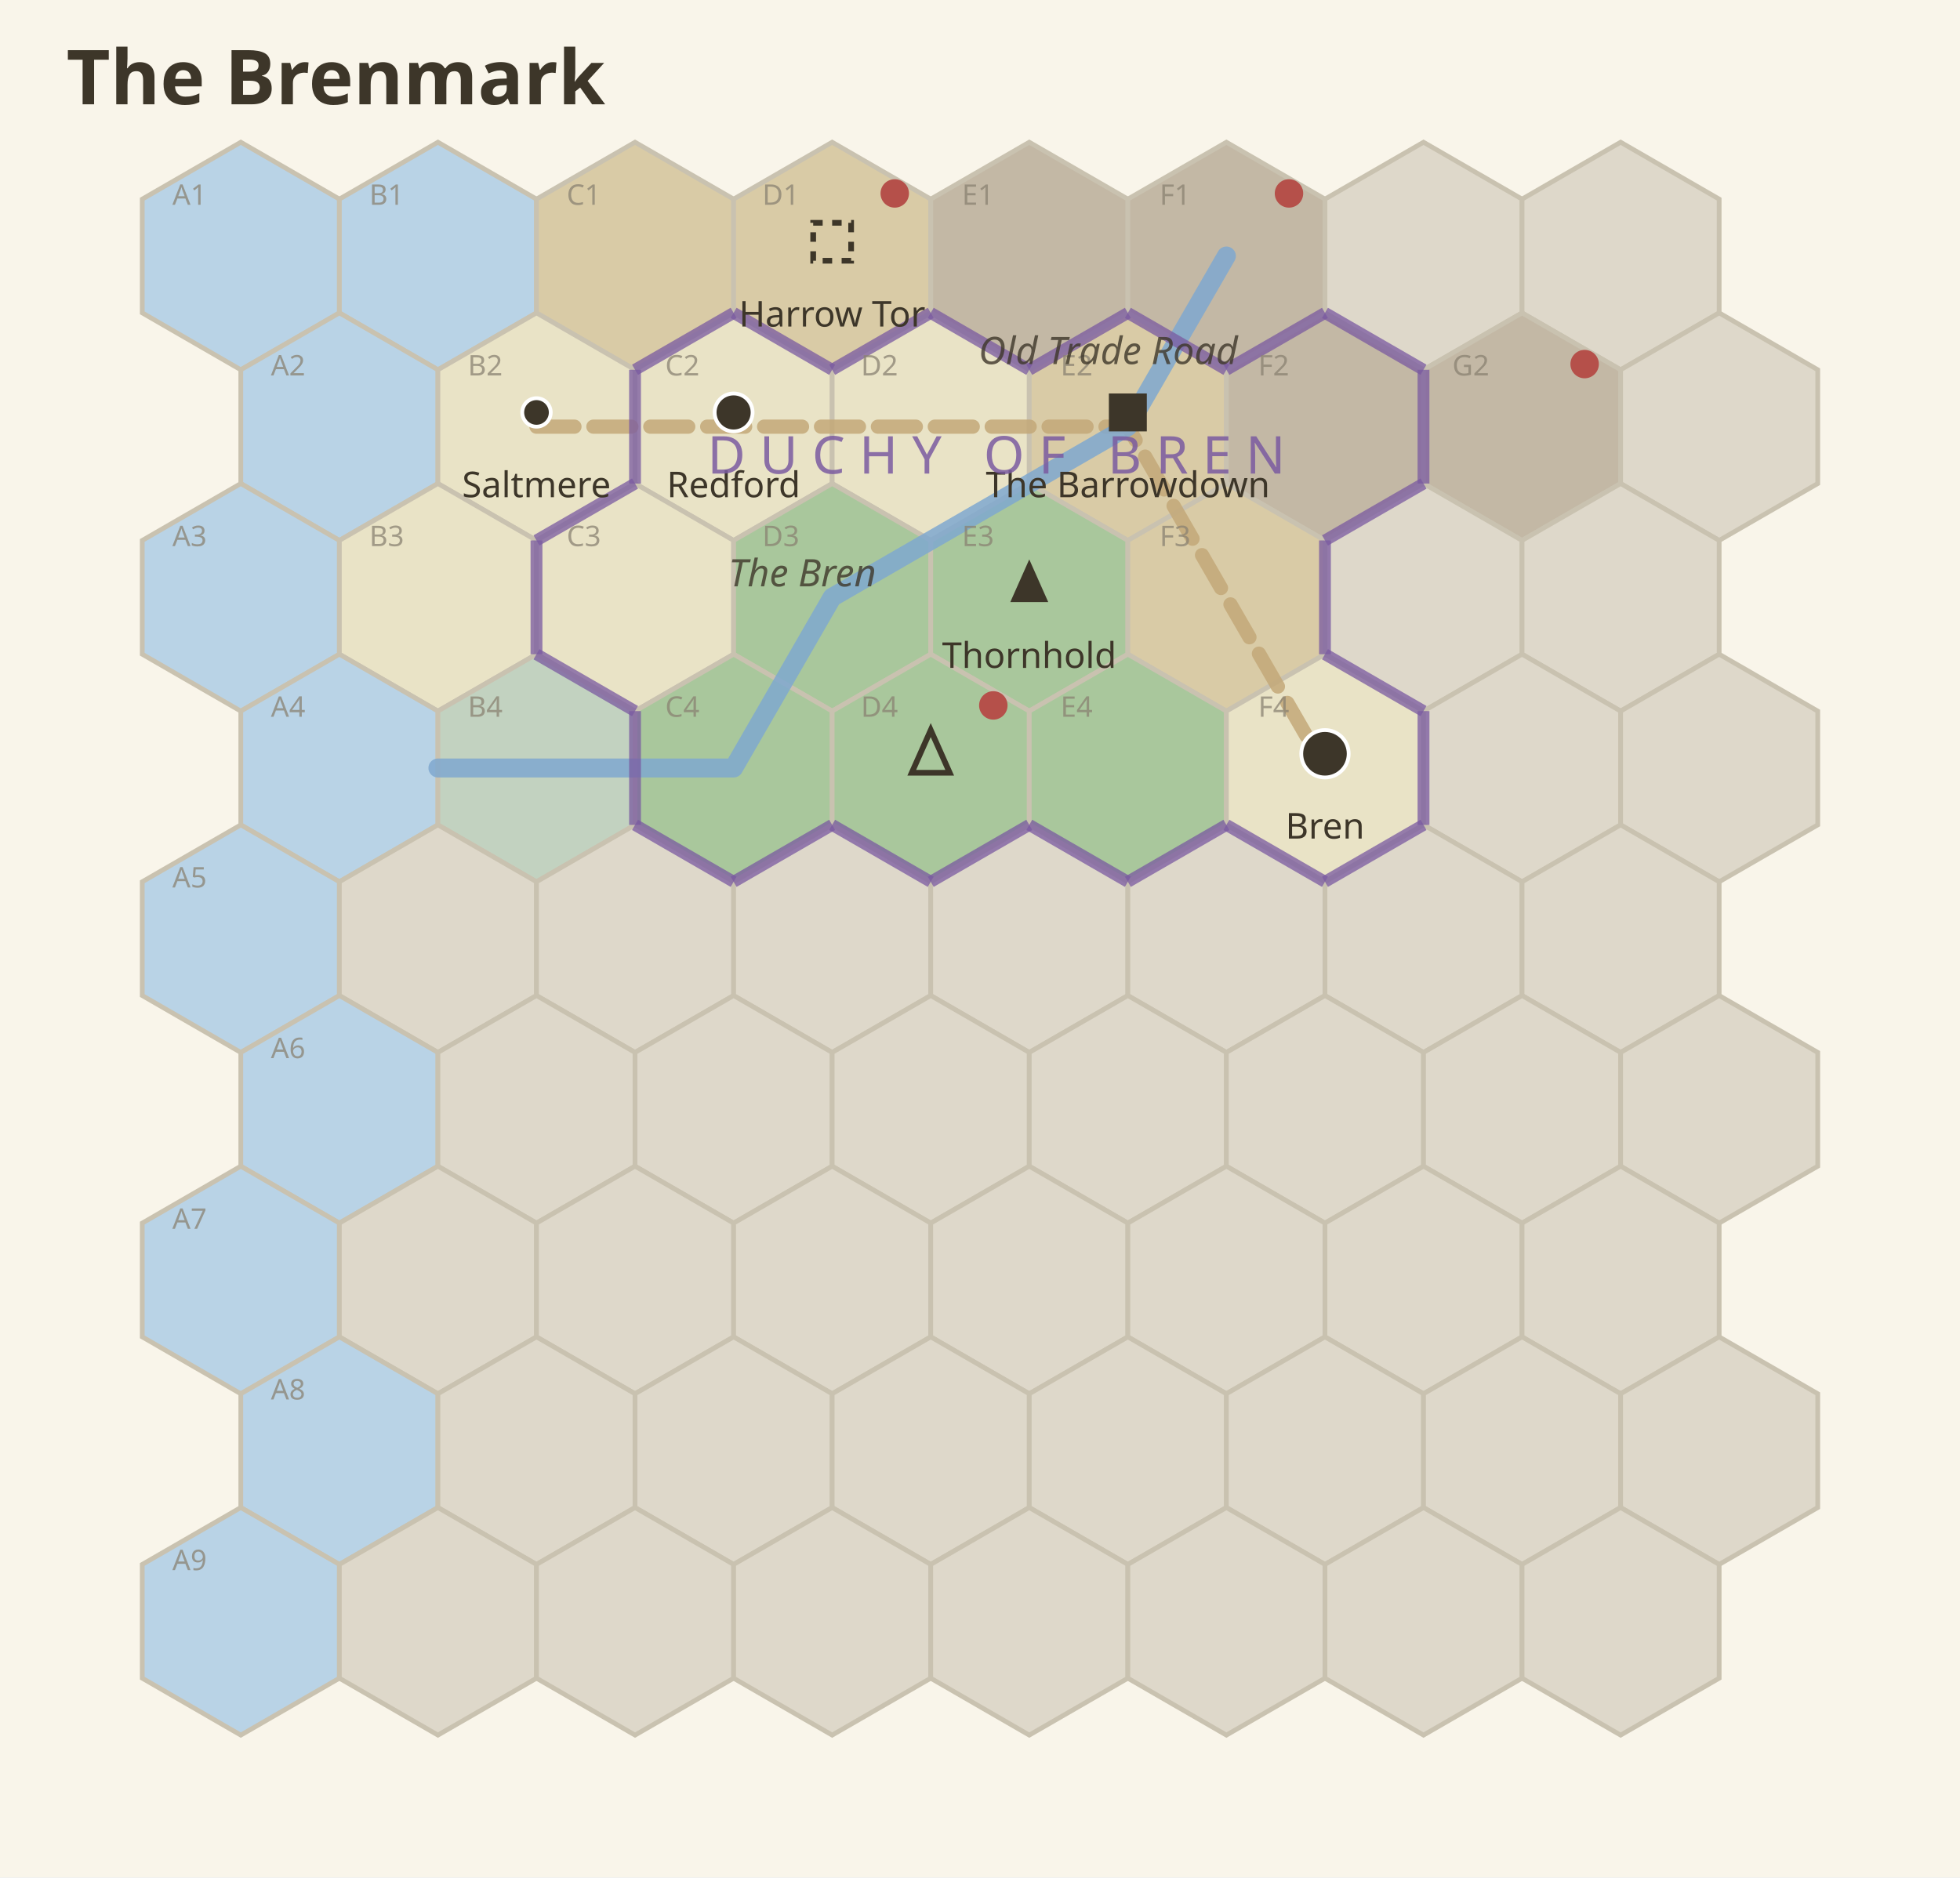
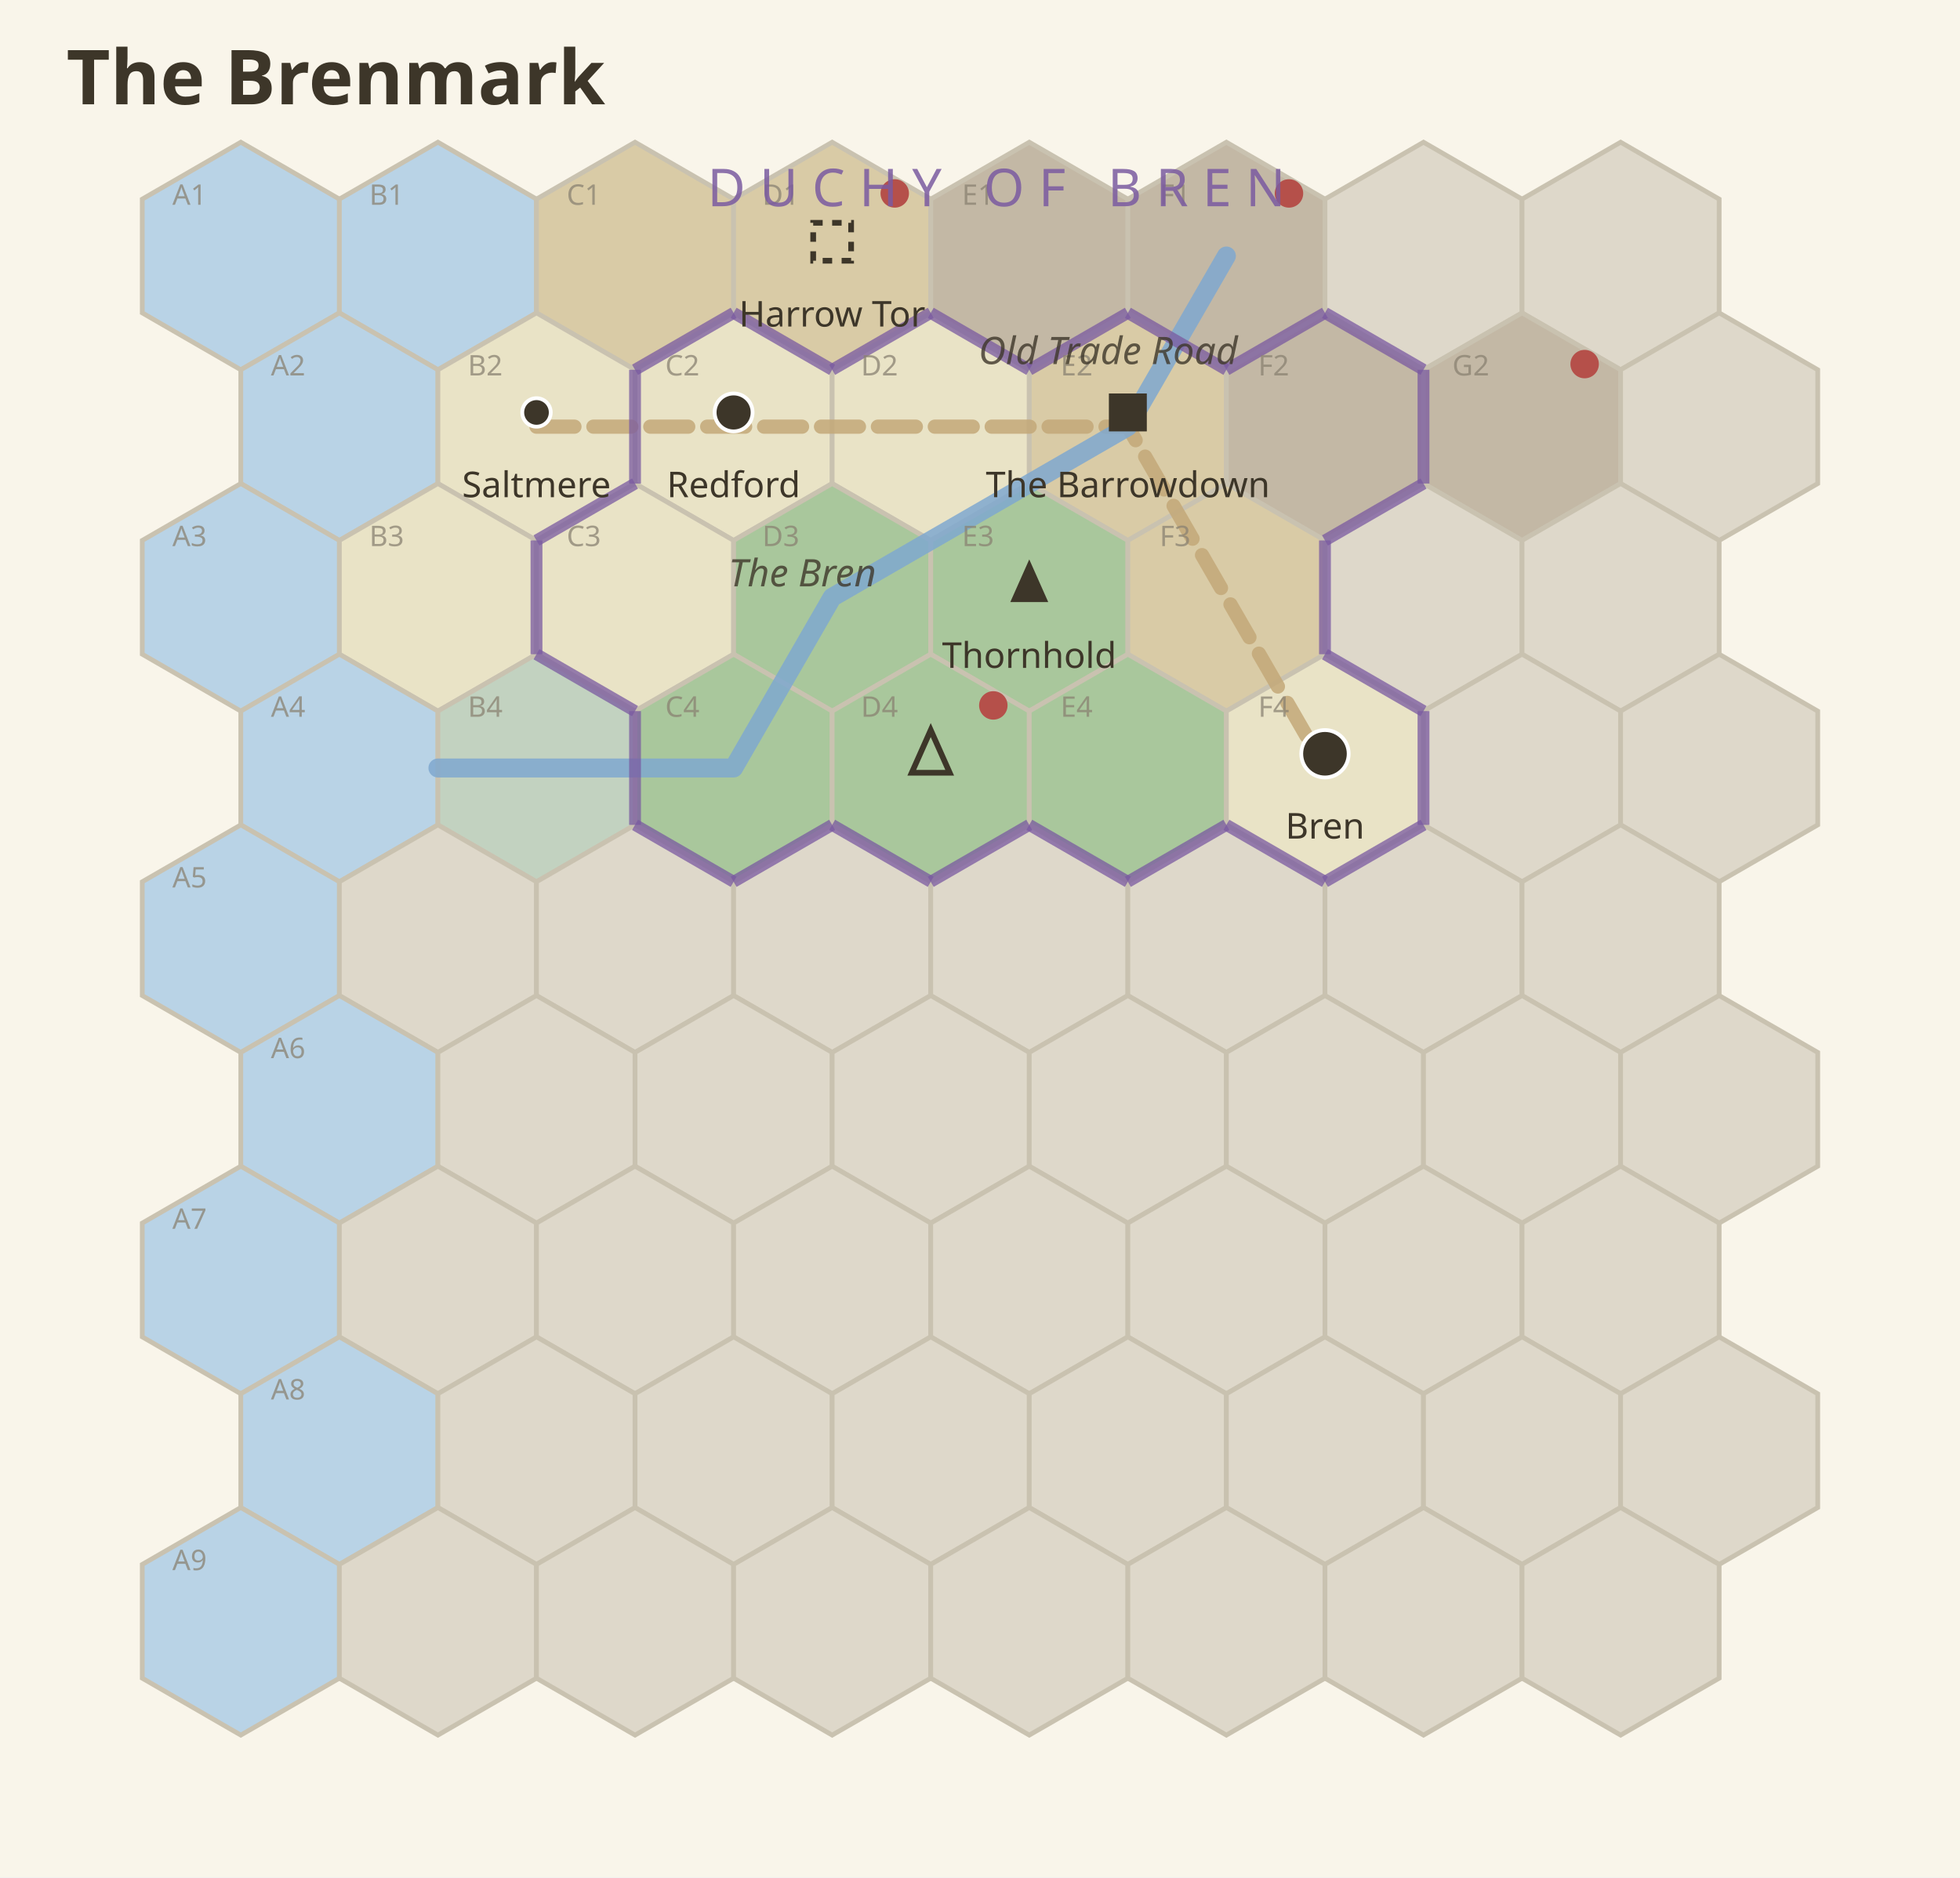
<svg xmlns="http://www.w3.org/2000/svg" viewBox="0 0 413.34 396" width="413.34" height="396" font-family="sans-serif">
  <rect x="0" y="0" width="413.34" height="396" fill="#f9f5ea" />
  <g>
    <polygon points="71.57,42 71.57,66 50.78,78 30,66 30,42 50.78,30" fill="#b9d3e6" stroke="#c9c2b0" stroke-width="1" />
  </g>
  <g>
    <polygon points="113.14,42 113.14,66 92.35,78 71.57,66 71.57,42 92.35,30" fill="#b9d3e6" stroke="#c9c2b0" stroke-width="1" />
  </g>
  <g>
    <polygon points="154.71,42 154.71,66 133.92,78 113.14,66 113.14,42 133.92,30" fill="#d9cba6" stroke="#c9c2b0" stroke-width="1" />
  </g>
  <g>
    <polygon points="196.28,42 196.28,66 175.49,78 154.71,66 154.71,42 175.49,30" fill="#d9cba6" stroke="#c9c2b0" stroke-width="1" />
  </g>
  <g>
    <polygon points="237.85,42 237.85,66 217.06,78 196.28,66 196.28,42 217.06,30" fill="#c3b8a5" stroke="#c9c2b0" stroke-width="1" />
  </g>
  <g>
    <polygon points="279.42,42 279.42,66 258.63,78 237.85,66 237.85,42 258.63,30" fill="#c3b8a5" stroke="#c9c2b0" stroke-width="1" />
  </g>
  <g>
    <polygon points="320.98,42 320.98,66 300.2,78 279.42,66 279.42,42 300.2,30" fill="#ded8ca" stroke="#c9c2b0" stroke-width="1" />
  </g>
  <g>
    <polygon points="362.55,42 362.55,66 341.77,78 320.98,66 320.98,42 341.77,30" fill="#ded8ca" stroke="#c9c2b0" stroke-width="1" />
  </g>
  <g>
    <polygon points="92.35,78 92.35,102 71.57,114 50.78,102 50.78,78 71.57,66" fill="#b9d3e6" stroke="#c9c2b0" stroke-width="1" />
  </g>
  <g>
    <polygon points="133.92,78 133.92,102 113.14,114 92.35,102 92.35,78 113.14,66" fill="#e9e3c6" stroke="#c9c2b0" stroke-width="1" />
  </g>
  <g>
    <polygon points="175.49,78 175.49,102 154.71,114 133.92,102 133.92,78 154.71,66" fill="#e9e3c6" stroke="#c9c2b0" stroke-width="1" />
  </g>
  <g>
    <polygon points="217.06,78 217.06,102 196.28,114 175.49,102 175.49,78 196.28,66" fill="#e9e3c6" stroke="#c9c2b0" stroke-width="1" />
  </g>
  <g>
    <polygon points="258.63,78 258.63,102 237.85,114 217.06,102 217.06,78 237.85,66" fill="#d9cba6" stroke="#c9c2b0" stroke-width="1" />
  </g>
  <g>
    <polygon points="300.2,78 300.2,102 279.42,114 258.63,102 258.63,78 279.42,66" fill="#c3b8a5" stroke="#c9c2b0" stroke-width="1" />
  </g>
  <g>
    <polygon points="341.77,78 341.77,102 320.98,114 300.2,102 300.2,78 320.98,66" fill="#c3b8a5" stroke="#c9c2b0" stroke-width="1" />
  </g>
  <g>
    <polygon points="383.34,78 383.34,102 362.55,114 341.77,102 341.77,78 362.55,66" fill="#ded8ca" stroke="#c9c2b0" stroke-width="1" />
  </g>
  <g>
    <polygon points="71.57,114 71.57,138 50.78,150 30,138 30,114 50.78,102" fill="#b9d3e6" stroke="#c9c2b0" stroke-width="1" />
  </g>
  <g>
    <polygon points="113.14,114 113.14,138 92.35,150 71.57,138 71.57,114 92.35,102" fill="#e9e3c6" stroke="#c9c2b0" stroke-width="1" />
  </g>
  <g>
    <polygon points="154.71,114 154.71,138 133.92,150 113.14,138 113.14,114 133.92,102" fill="#e9e3c6" stroke="#c9c2b0" stroke-width="1" />
  </g>
  <g>
    <polygon points="196.28,114 196.28,138 175.49,150 154.71,138 154.71,114 175.49,102" fill="#a9c79c" stroke="#c9c2b0" stroke-width="1" />
  </g>
  <g>
    <polygon points="237.85,114 237.85,138 217.06,150 196.28,138 196.28,114 217.06,102" fill="#a9c79c" stroke="#c9c2b0" stroke-width="1" />
  </g>
  <g>
    <polygon points="279.42,114 279.42,138 258.63,150 237.85,138 237.85,114 258.63,102" fill="#d9cba6" stroke="#c9c2b0" stroke-width="1" />
  </g>
  <g>
    <polygon points="320.98,114 320.98,138 300.2,150 279.42,138 279.42,114 300.2,102" fill="#ded8ca" stroke="#c9c2b0" stroke-width="1" />
  </g>
  <g>
    <polygon points="362.55,114 362.55,138 341.77,150 320.98,138 320.98,114 341.77,102" fill="#ded8ca" stroke="#c9c2b0" stroke-width="1" />
  </g>
  <g>
    <polygon points="92.35,150 92.35,174 71.57,186 50.78,174 50.78,150 71.57,138" fill="#b9d3e6" stroke="#c9c2b0" stroke-width="1" />
  </g>
  <g>
    <polygon points="133.92,150 133.92,174 113.14,186 92.35,174 92.35,150 113.14,138" fill="#c2d2c0" stroke="#c9c2b0" stroke-width="1" />
  </g>
  <g>
    <polygon points="175.49,150 175.49,174 154.71,186 133.92,174 133.92,150 154.71,138" fill="#a9c79c" stroke="#c9c2b0" stroke-width="1" />
  </g>
  <g>
    <polygon points="217.06,150 217.06,174 196.28,186 175.49,174 175.49,150 196.28,138" fill="#a9c79c" stroke="#c9c2b0" stroke-width="1" />
  </g>
  <g>
    <polygon points="258.63,150 258.63,174 237.85,186 217.06,174 217.06,150 237.85,138" fill="#a9c79c" stroke="#c9c2b0" stroke-width="1" />
  </g>
  <g>
    <polygon points="300.2,150 300.2,174 279.42,186 258.63,174 258.63,150 279.42,138" fill="#e9e3c6" stroke="#c9c2b0" stroke-width="1" />
  </g>
  <g>
    <polygon points="341.77,150 341.77,174 320.98,186 300.2,174 300.2,150 320.98,138" fill="#ded8ca" stroke="#c9c2b0" stroke-width="1" />
  </g>
  <g>
    <polygon points="383.34,150 383.34,174 362.55,186 341.77,174 341.77,150 362.55,138" fill="#ded8ca" stroke="#c9c2b0" stroke-width="1" />
  </g>
  <g>
    <polygon points="71.57,186 71.57,210 50.78,222 30,210 30,186 50.78,174" fill="#b9d3e6" stroke="#c9c2b0" stroke-width="1" />
  </g>
  <g>
    <polygon points="113.14,186 113.14,210 92.35,222 71.57,210 71.57,186 92.35,174" fill="#ded8ca" stroke="#c9c2b0" stroke-width="1" />
  </g>
  <g>
    <polygon points="154.71,186 154.71,210 133.92,222 113.14,210 113.14,186 133.92,174" fill="#ded8ca" stroke="#c9c2b0" stroke-width="1" />
  </g>
  <g>
    <polygon points="196.28,186 196.28,210 175.49,222 154.71,210 154.71,186 175.49,174" fill="#ded8ca" stroke="#c9c2b0" stroke-width="1" />
  </g>
  <g>
    <polygon points="237.85,186 237.85,210 217.06,222 196.28,210 196.28,186 217.06,174" fill="#ded8ca" stroke="#c9c2b0" stroke-width="1" />
  </g>
  <g>
    <polygon points="279.42,186 279.42,210 258.63,222 237.85,210 237.85,186 258.63,174" fill="#ded8ca" stroke="#c9c2b0" stroke-width="1" />
  </g>
  <g>
    <polygon points="320.98,186 320.98,210 300.2,222 279.42,210 279.42,186 300.2,174" fill="#ded8ca" stroke="#c9c2b0" stroke-width="1" />
  </g>
  <g>
    <polygon points="362.55,186 362.55,210 341.77,222 320.98,210 320.98,186 341.77,174" fill="#ded8ca" stroke="#c9c2b0" stroke-width="1" />
  </g>
  <g>
    <polygon points="92.35,222 92.35,246 71.57,258 50.78,246 50.78,222 71.57,210" fill="#b9d3e6" stroke="#c9c2b0" stroke-width="1" />
  </g>
  <g>
    <polygon points="133.92,222 133.92,246 113.14,258 92.35,246 92.35,222 113.14,210" fill="#ded8ca" stroke="#c9c2b0" stroke-width="1" />
  </g>
  <g>
    <polygon points="175.49,222 175.49,246 154.71,258 133.92,246 133.92,222 154.71,210" fill="#ded8ca" stroke="#c9c2b0" stroke-width="1" />
  </g>
  <g>
    <polygon points="217.06,222 217.06,246 196.28,258 175.49,246 175.49,222 196.28,210" fill="#ded8ca" stroke="#c9c2b0" stroke-width="1" />
  </g>
  <g>
    <polygon points="258.63,222 258.63,246 237.85,258 217.06,246 217.06,222 237.85,210" fill="#ded8ca" stroke="#c9c2b0" stroke-width="1" />
  </g>
  <g>
    <polygon points="300.2,222 300.2,246 279.42,258 258.63,246 258.63,222 279.42,210" fill="#ded8ca" stroke="#c9c2b0" stroke-width="1" />
  </g>
  <g>
    <polygon points="341.77,222 341.77,246 320.98,258 300.2,246 300.2,222 320.98,210" fill="#ded8ca" stroke="#c9c2b0" stroke-width="1" />
  </g>
  <g>
    <polygon points="383.34,222 383.34,246 362.55,258 341.77,246 341.77,222 362.55,210" fill="#ded8ca" stroke="#c9c2b0" stroke-width="1" />
  </g>
  <g>
    <polygon points="71.57,258 71.57,282 50.78,294 30,282 30,258 50.78,246" fill="#b9d3e6" stroke="#c9c2b0" stroke-width="1" />
  </g>
  <g>
    <polygon points="113.14,258 113.14,282 92.35,294 71.57,282 71.57,258 92.35,246" fill="#ded8ca" stroke="#c9c2b0" stroke-width="1" />
  </g>
  <g>
    <polygon points="154.71,258 154.71,282 133.92,294 113.14,282 113.14,258 133.92,246" fill="#ded8ca" stroke="#c9c2b0" stroke-width="1" />
  </g>
  <g>
    <polygon points="196.28,258 196.28,282 175.49,294 154.71,282 154.71,258 175.49,246" fill="#ded8ca" stroke="#c9c2b0" stroke-width="1" />
  </g>
  <g>
    <polygon points="237.85,258 237.85,282 217.06,294 196.28,282 196.28,258 217.06,246" fill="#ded8ca" stroke="#c9c2b0" stroke-width="1" />
  </g>
  <g>
    <polygon points="279.42,258 279.42,282 258.63,294 237.85,282 237.85,258 258.63,246" fill="#ded8ca" stroke="#c9c2b0" stroke-width="1" />
  </g>
  <g>
    <polygon points="320.98,258 320.98,282 300.2,294 279.42,282 279.42,258 300.2,246" fill="#ded8ca" stroke="#c9c2b0" stroke-width="1" />
  </g>
  <g>
    <polygon points="362.55,258 362.55,282 341.77,294 320.98,282 320.98,258 341.77,246" fill="#ded8ca" stroke="#c9c2b0" stroke-width="1" />
  </g>
  <g>
    <polygon points="92.35,294 92.35,318 71.57,330 50.78,318 50.78,294 71.57,282" fill="#b9d3e6" stroke="#c9c2b0" stroke-width="1" />
  </g>
  <g>
    <polygon points="133.92,294 133.92,318 113.14,330 92.35,318 92.35,294 113.14,282" fill="#ded8ca" stroke="#c9c2b0" stroke-width="1" />
  </g>
  <g>
    <polygon points="175.49,294 175.49,318 154.71,330 133.92,318 133.92,294 154.71,282" fill="#ded8ca" stroke="#c9c2b0" stroke-width="1" />
  </g>
  <g>
    <polygon points="217.06,294 217.06,318 196.28,330 175.49,318 175.49,294 196.28,282" fill="#ded8ca" stroke="#c9c2b0" stroke-width="1" />
  </g>
  <g>
    <polygon points="258.63,294 258.63,318 237.85,330 217.06,318 217.06,294 237.85,282" fill="#ded8ca" stroke="#c9c2b0" stroke-width="1" />
  </g>
  <g>
    <polygon points="300.2,294 300.2,318 279.42,330 258.63,318 258.63,294 279.42,282" fill="#ded8ca" stroke="#c9c2b0" stroke-width="1" />
  </g>
  <g>
    <polygon points="341.77,294 341.77,318 320.98,330 300.2,318 300.2,294 320.98,282" fill="#ded8ca" stroke="#c9c2b0" stroke-width="1" />
  </g>
  <g>
    <polygon points="383.34,294 383.34,318 362.55,330 341.77,318 341.77,294 362.55,282" fill="#ded8ca" stroke="#c9c2b0" stroke-width="1" />
  </g>
  <g>
    <polygon points="71.57,330 71.57,354 50.78,366 30,354 30,330 50.78,318" fill="#b9d3e6" stroke="#c9c2b0" stroke-width="1" />
  </g>
  <g>
    <polygon points="113.14,330 113.14,354 92.35,366 71.57,354 71.57,330 92.35,318" fill="#ded8ca" stroke="#c9c2b0" stroke-width="1" />
  </g>
  <g>
    <polygon points="154.71,330 154.71,354 133.92,366 113.14,354 113.14,330 133.92,318" fill="#ded8ca" stroke="#c9c2b0" stroke-width="1" />
  </g>
  <g>
    <polygon points="196.28,330 196.28,354 175.49,366 154.71,354 154.71,330 175.49,318" fill="#ded8ca" stroke="#c9c2b0" stroke-width="1" />
  </g>
  <g>
    <polygon points="237.85,330 237.85,354 217.06,366 196.28,354 196.28,330 217.06,318" fill="#ded8ca" stroke="#c9c2b0" stroke-width="1" />
  </g>
  <g>
    <polygon points="279.42,330 279.42,354 258.63,366 237.85,354 237.85,330 258.63,318" fill="#ded8ca" stroke="#c9c2b0" stroke-width="1" />
  </g>
  <g>
    <polygon points="320.98,330 320.98,354 300.2,366 279.42,354 279.42,330 300.2,318" fill="#ded8ca" stroke="#c9c2b0" stroke-width="1" />
  </g>
  <g>
    <polygon points="362.55,330 362.55,354 341.77,366 320.98,354 320.98,330 341.77,318" fill="#ded8ca" stroke="#c9c2b0" stroke-width="1" />
  </g>
  <g id="cd-the-brenmark-old-trade-road">
    <polyline points="113.14,90 154.71,90 196.28,90 237.85,90 258.63,126 279.42,162" fill="none" stroke="#c3a878" stroke-width="3" stroke-dasharray="8 4" stroke-linejoin="round" stroke-linecap="round" opacity="0.85" />
  </g>
  <g id="cd-the-brenmark-the-bren">
    <polyline points="258.63,54 237.85,90 175.49,126 154.71,162 113.14,162 92.35,162" fill="none" stroke="#7fa8cf" stroke-width="4" stroke-linejoin="round" stroke-linecap="round" opacity="0.85" />
  </g>
  <g id="cd-the-brenmark-duchy-of-bren">
    <line x1="133.92" y1="102" x2="133.92" y2="78" stroke="#7a5aa0" stroke-width="2.5" opacity="0.75" />
    <line x1="133.92" y1="78" x2="154.71" y2="66" stroke="#7a5aa0" stroke-width="2.5" opacity="0.75" />
    <line x1="154.71" y1="66" x2="175.49" y2="78" stroke="#7a5aa0" stroke-width="2.5" opacity="0.75" />
    <line x1="133.92" y1="150" x2="113.14" y2="138" stroke="#7a5aa0" stroke-width="2.5" opacity="0.75" />
    <line x1="113.14" y1="138" x2="113.14" y2="114" stroke="#7a5aa0" stroke-width="2.5" opacity="0.75" />
    <line x1="113.14" y1="114" x2="133.92" y2="102" stroke="#7a5aa0" stroke-width="2.5" opacity="0.75" />
    <line x1="175.49" y1="174" x2="154.71" y2="186" stroke="#7a5aa0" stroke-width="2.5" opacity="0.75" />
    <line x1="154.71" y1="186" x2="133.92" y2="174" stroke="#7a5aa0" stroke-width="2.5" opacity="0.75" />
    <line x1="133.92" y1="174" x2="133.92" y2="150" stroke="#7a5aa0" stroke-width="2.5" opacity="0.75" />
    <line x1="175.49" y1="78" x2="196.28" y2="66" stroke="#7a5aa0" stroke-width="2.5" opacity="0.75" />
    <line x1="196.28" y1="66" x2="217.06" y2="78" stroke="#7a5aa0" stroke-width="2.5" opacity="0.75" />
    <line x1="217.06" y1="174" x2="196.28" y2="186" stroke="#7a5aa0" stroke-width="2.5" opacity="0.75" />
    <line x1="196.28" y1="186" x2="175.49" y2="174" stroke="#7a5aa0" stroke-width="2.5" opacity="0.75" />
    <line x1="217.06" y1="78" x2="237.85" y2="66" stroke="#7a5aa0" stroke-width="2.5" opacity="0.75" />
    <line x1="237.85" y1="66" x2="258.63" y2="78" stroke="#7a5aa0" stroke-width="2.5" opacity="0.75" />
    <line x1="258.63" y1="174" x2="237.85" y2="186" stroke="#7a5aa0" stroke-width="2.5" opacity="0.75" />
    <line x1="237.85" y1="186" x2="217.06" y2="174" stroke="#7a5aa0" stroke-width="2.5" opacity="0.75" />
    <line x1="300.2" y1="78" x2="300.2" y2="102" stroke="#7a5aa0" stroke-width="2.5" opacity="0.75" />
    <line x1="300.2" y1="102" x2="279.42" y2="114" stroke="#7a5aa0" stroke-width="2.5" opacity="0.75" />
    <line x1="258.63" y1="78" x2="279.42" y2="66" stroke="#7a5aa0" stroke-width="2.5" opacity="0.75" />
    <line x1="279.42" y1="66" x2="300.2" y2="78" stroke="#7a5aa0" stroke-width="2.5" opacity="0.75" />
    <line x1="279.42" y1="114" x2="279.42" y2="138" stroke="#7a5aa0" stroke-width="2.5" opacity="0.75" />
    <line x1="300.2" y1="150" x2="300.2" y2="174" stroke="#7a5aa0" stroke-width="2.5" opacity="0.75" />
    <line x1="300.2" y1="174" x2="279.42" y2="186" stroke="#7a5aa0" stroke-width="2.5" opacity="0.75" />
    <line x1="279.42" y1="186" x2="258.63" y2="174" stroke="#7a5aa0" stroke-width="2.5" opacity="0.75" />
    <line x1="279.42" y1="138" x2="300.2" y2="150" stroke="#7a5aa0" stroke-width="2.5" opacity="0.75" />
  </g>
  <rect x="171.49" y="47" width="8" height="8" fill="none" stroke="#3d3629" stroke-width="1.2" stroke-dasharray="2 2" />
  <circle cx="188.69" cy="40.8" r="3" fill="#b5504a" />
  <circle cx="271.83" cy="40.8" r="3" fill="#b5504a" />
  <circle cx="113.14" cy="87" r="3" fill="#3d3629" stroke="#fff" stroke-width="0.8" />
  <circle cx="154.71" cy="87" r="4" fill="#3d3629" stroke="#fff" stroke-width="0.8" />
  <rect x="233.85" y="83" width="8" height="8" fill="#3d3629" />
  <circle cx="334.18" cy="76.8" r="3" fill="#b5504a" />
  <polygon points="213.06,127 221.06,127 217.06,118" fill="#3d3629" />
  <polygon points="192.28,163 200.28,163 196.28,154" fill="none" stroke="#3d3629" stroke-width="1.2" />
  <circle cx="209.48" cy="148.8" r="3" fill="#b5504a" />
  <circle cx="279.42" cy="159" r="5" fill="#3d3629" stroke="#fff" stroke-width="0.8" />
  <text x="39.98" y="43.2" font-size="6" fill="#8a8272" opacity="0.75" text-anchor="middle" font-family="sans-serif">A1</text>
  <text x="81.55" y="43.2" font-size="6" fill="#8a8272" opacity="0.75" text-anchor="middle" font-family="sans-serif">B1</text>
  <text x="123.12" y="43.2" font-size="6" fill="#8a8272" opacity="0.75" text-anchor="middle" font-family="sans-serif">C1</text>
  <g id="cd-the-brenmark-harrow-tor">
    <text x="175.49" y="68.88" font-size="7.5" fill="#3d3629" text-anchor="middle" font-family="sans-serif">Harrow Tor</text>
  </g>
  <text x="164.68" y="43.2" font-size="6" fill="#8a8272" opacity="0.75" text-anchor="middle" font-family="sans-serif">D1</text>
  <text x="206.25" y="43.2" font-size="6" fill="#8a8272" opacity="0.75" text-anchor="middle" font-family="sans-serif">E1</text>
  <text x="247.82" y="43.2" font-size="6" fill="#8a8272" opacity="0.75" text-anchor="middle" font-family="sans-serif">F1</text>
  <text x="60.76" y="79.2" font-size="6" fill="#8a8272" opacity="0.75" text-anchor="middle" font-family="sans-serif">A2</text>
  <g id="cd-the-brenmark-saltmere">
    <text x="113.14" y="104.88" font-size="7.5" fill="#3d3629" text-anchor="middle" font-family="sans-serif">Saltmere</text>
  </g>
  <text x="102.33" y="79.2" font-size="6" fill="#8a8272" opacity="0.75" text-anchor="middle" font-family="sans-serif">B2</text>
  <g id="cd-the-brenmark-redford">
    <text x="154.71" y="104.88" font-size="7.5" fill="#3d3629" text-anchor="middle" font-family="sans-serif">Redford</text>
  </g>
  <text x="143.9" y="79.2" font-size="6" fill="#8a8272" opacity="0.75" text-anchor="middle" font-family="sans-serif">C2</text>
  <text x="185.47" y="79.2" font-size="6" fill="#8a8272" opacity="0.75" text-anchor="middle" font-family="sans-serif">D2</text>
  <g id="cd-the-brenmark-the-barrowdown">
    <text x="237.85" y="104.88" font-size="7.5" fill="#3d3629" text-anchor="middle" font-family="sans-serif">The Barrowdown</text>
  </g>
  <text x="227.04" y="79.2" font-size="6" fill="#8a8272" opacity="0.75" text-anchor="middle" font-family="sans-serif">E2</text>
  <text x="268.61" y="79.2" font-size="6" fill="#8a8272" opacity="0.75" text-anchor="middle" font-family="sans-serif">F2</text>
  <text x="310.18" y="79.2" font-size="6" fill="#8a8272" opacity="0.75" text-anchor="middle" font-family="sans-serif">G2</text>
  <text x="39.98" y="115.2" font-size="6" fill="#8a8272" opacity="0.75" text-anchor="middle" font-family="sans-serif">A3</text>
  <text x="81.55" y="115.2" font-size="6" fill="#8a8272" opacity="0.75" text-anchor="middle" font-family="sans-serif">B3</text>
  <text x="123.12" y="115.2" font-size="6" fill="#8a8272" opacity="0.75" text-anchor="middle" font-family="sans-serif">C3</text>
  <text x="164.68" y="115.2" font-size="6" fill="#8a8272" opacity="0.75" text-anchor="middle" font-family="sans-serif">D3</text>
  <g id="cd-the-brenmark-thornhold">
    <text x="217.06" y="140.88" font-size="7.5" fill="#3d3629" text-anchor="middle" font-family="sans-serif">Thornhold</text>
  </g>
  <text x="206.25" y="115.2" font-size="6" fill="#8a8272" opacity="0.75" text-anchor="middle" font-family="sans-serif">E3</text>
  <text x="247.82" y="115.2" font-size="6" fill="#8a8272" opacity="0.75" text-anchor="middle" font-family="sans-serif">F3</text>
  <text x="60.76" y="151.2" font-size="6" fill="#8a8272" opacity="0.75" text-anchor="middle" font-family="sans-serif">A4</text>
  <text x="102.33" y="151.2" font-size="6" fill="#8a8272" opacity="0.75" text-anchor="middle" font-family="sans-serif">B4</text>
  <text x="143.9" y="151.2" font-size="6" fill="#8a8272" opacity="0.75" text-anchor="middle" font-family="sans-serif">C4</text>
  <text x="185.47" y="151.2" font-size="6" fill="#8a8272" opacity="0.75" text-anchor="middle" font-family="sans-serif">D4</text>
  <text x="227.04" y="151.2" font-size="6" fill="#8a8272" opacity="0.75" text-anchor="middle" font-family="sans-serif">E4</text>
  <g id="cd-the-brenmark-bren">
    <text x="279.42" y="176.88" font-size="7.5" fill="#3d3629" text-anchor="middle" font-family="sans-serif">Bren</text>
  </g>
  <text x="268.61" y="151.2" font-size="6" fill="#8a8272" opacity="0.75" text-anchor="middle" font-family="sans-serif">F4</text>
  <text x="39.98" y="187.2" font-size="6" fill="#8a8272" opacity="0.75" text-anchor="middle" font-family="sans-serif">A5</text>
  <text x="60.76" y="223.2" font-size="6" fill="#8a8272" opacity="0.75" text-anchor="middle" font-family="sans-serif">A6</text>
  <text x="39.98" y="259.2" font-size="6" fill="#8a8272" opacity="0.75" text-anchor="middle" font-family="sans-serif">A7</text>
  <text x="60.76" y="295.2" font-size="6" fill="#8a8272" opacity="0.75" text-anchor="middle" font-family="sans-serif">A8</text>
  <text x="39.98" y="331.2" font-size="6" fill="#8a8272" opacity="0.75" text-anchor="middle" font-family="sans-serif">A9</text>
  <text x="233.69" y="76.8" font-size="8" fill="#3d3629" opacity="0.8" font-style="italic" text-anchor="middle" font-family="sans-serif">Old Trade Road</text>
  <text x="169.2" y="123.69" font-size="8" fill="#3d3629" opacity="0.8" font-style="italic" text-anchor="middle" font-family="sans-serif">The Bren</text>
-   <text x="210.13" y="99.9" font-size="11" letter-spacing="3" fill="#7a5aa0" opacity="0.85" text-anchor="middle" font-family="sans-serif">DUCHY OF BREN</text>
+   <text x="210.13" y="43.5" font-size="11" letter-spacing="3" fill="#7a5aa0" opacity="0.85" text-anchor="middle" font-family="sans-serif">DUCHY OF BREN</text>
  <text x="14" y="22" font-size="16" font-weight="bold" fill="#3d3629" font-family="sans-serif">The Brenmark</text>
</svg>
